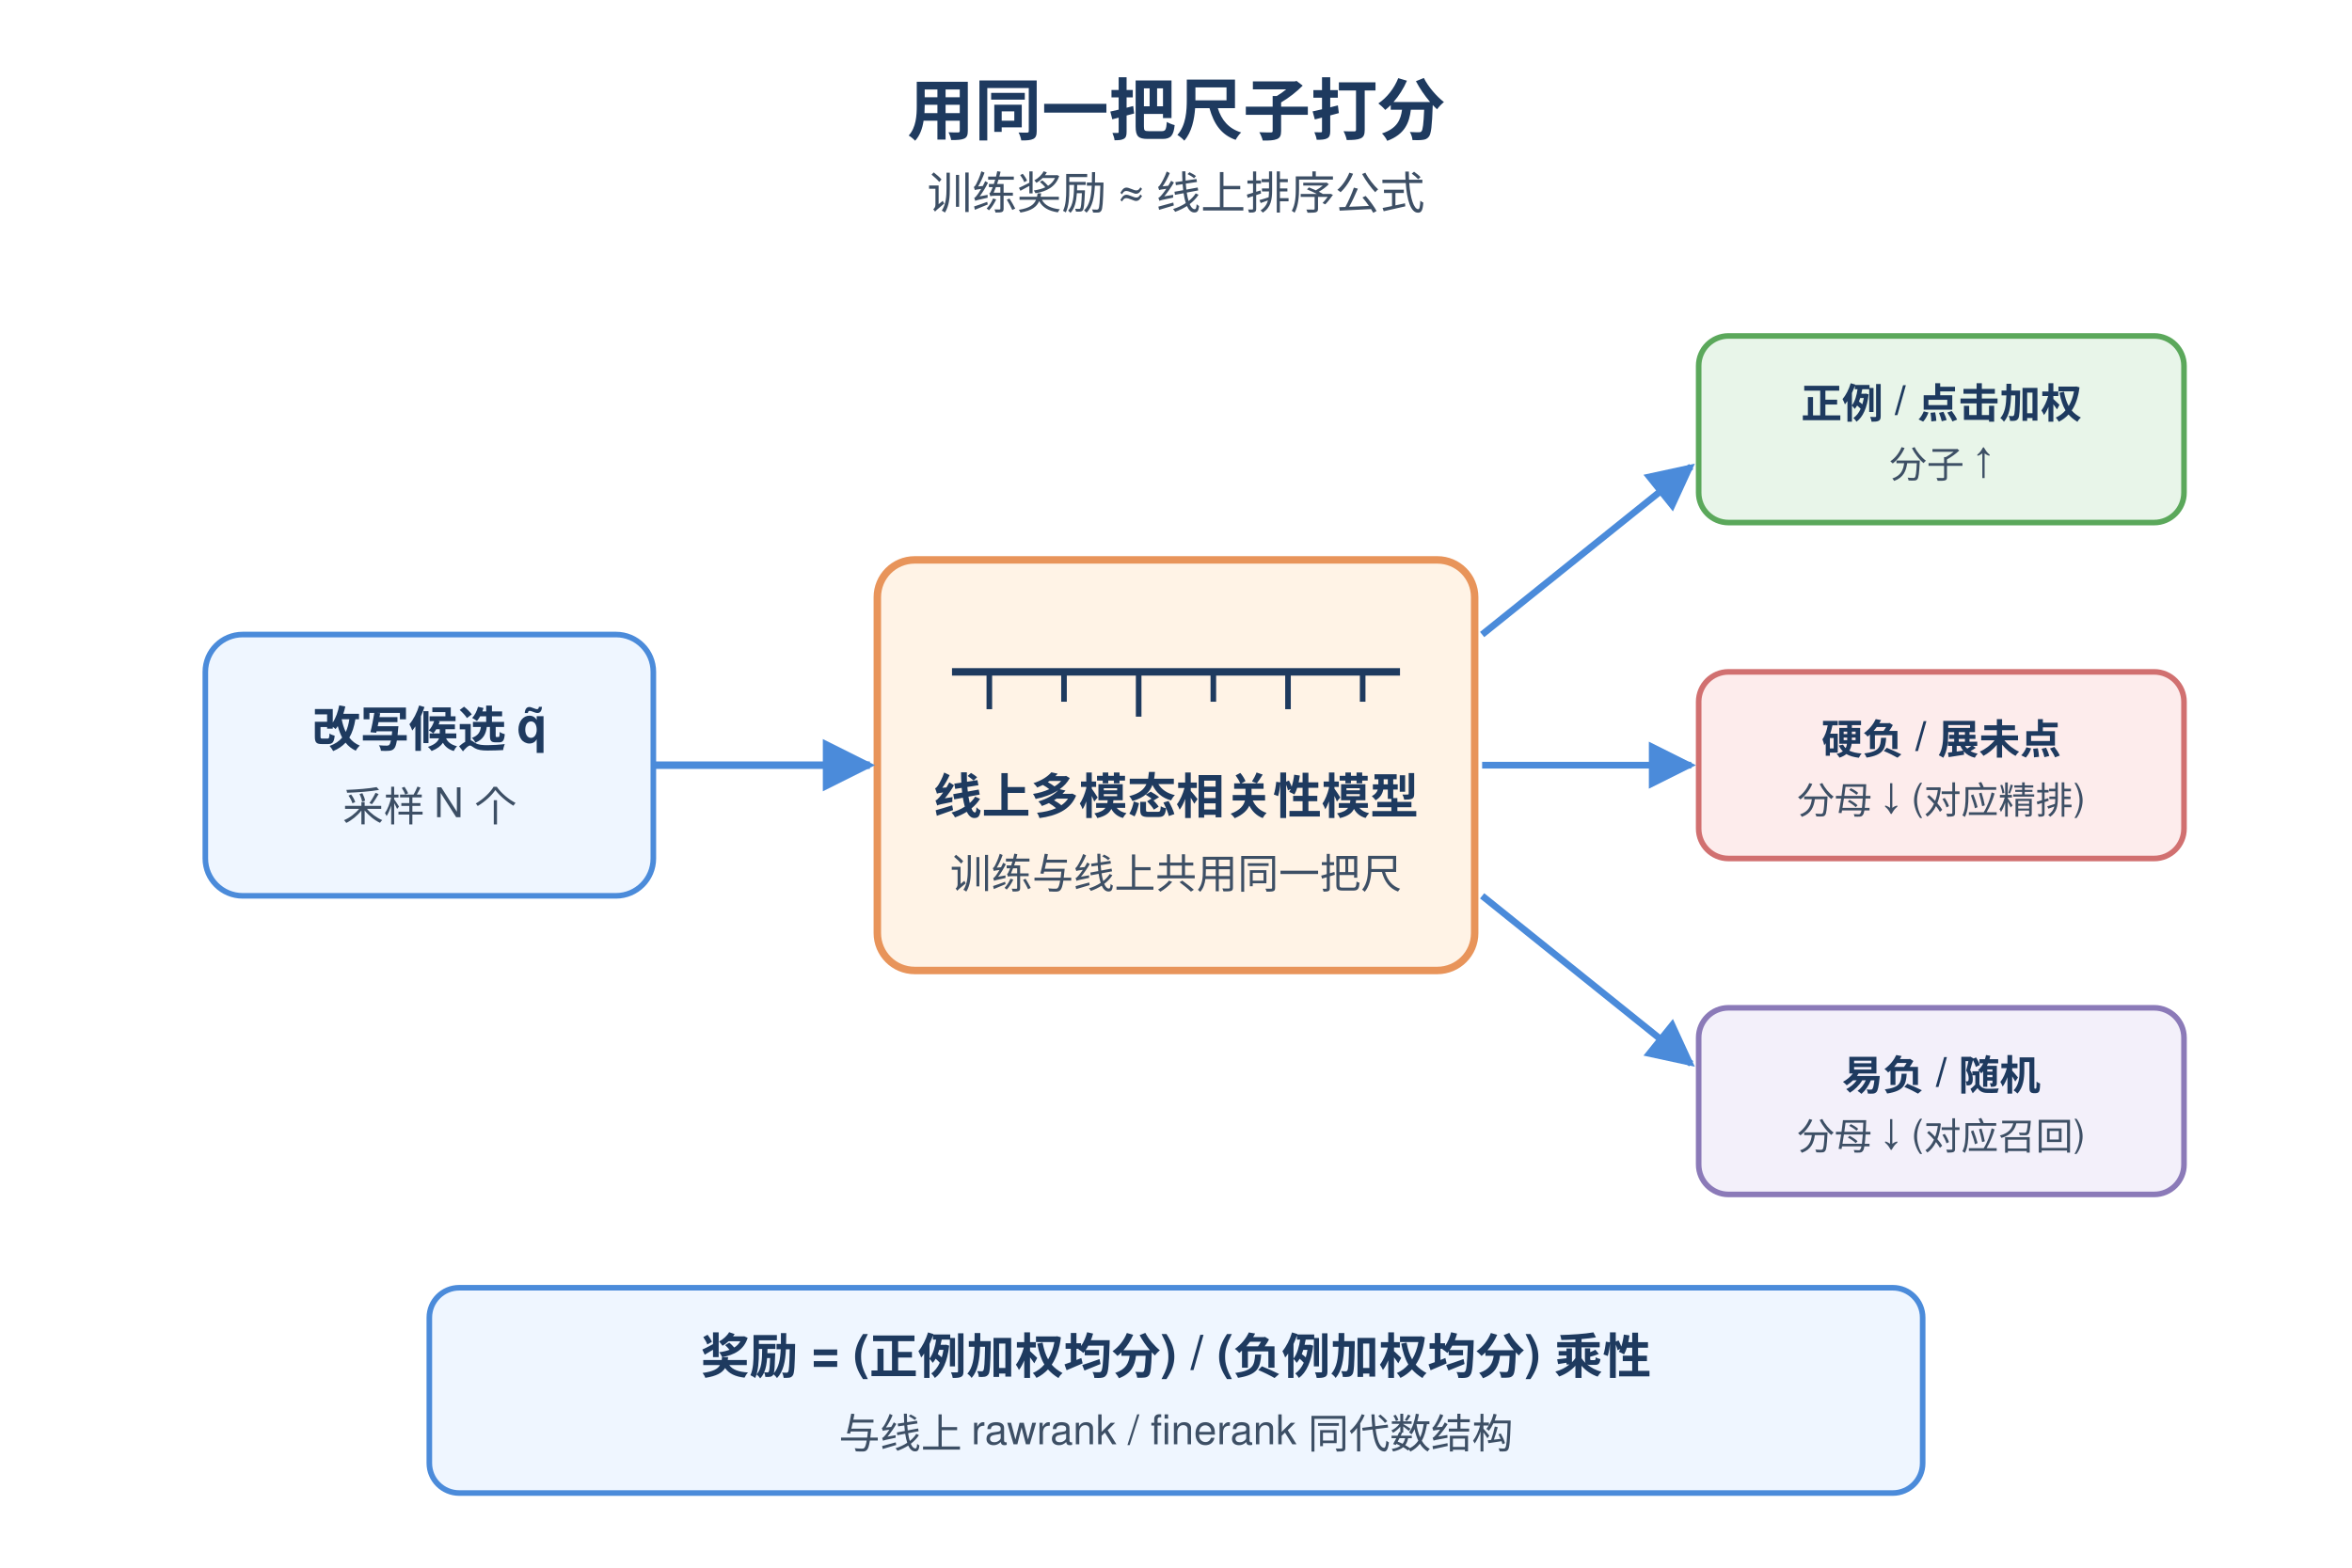
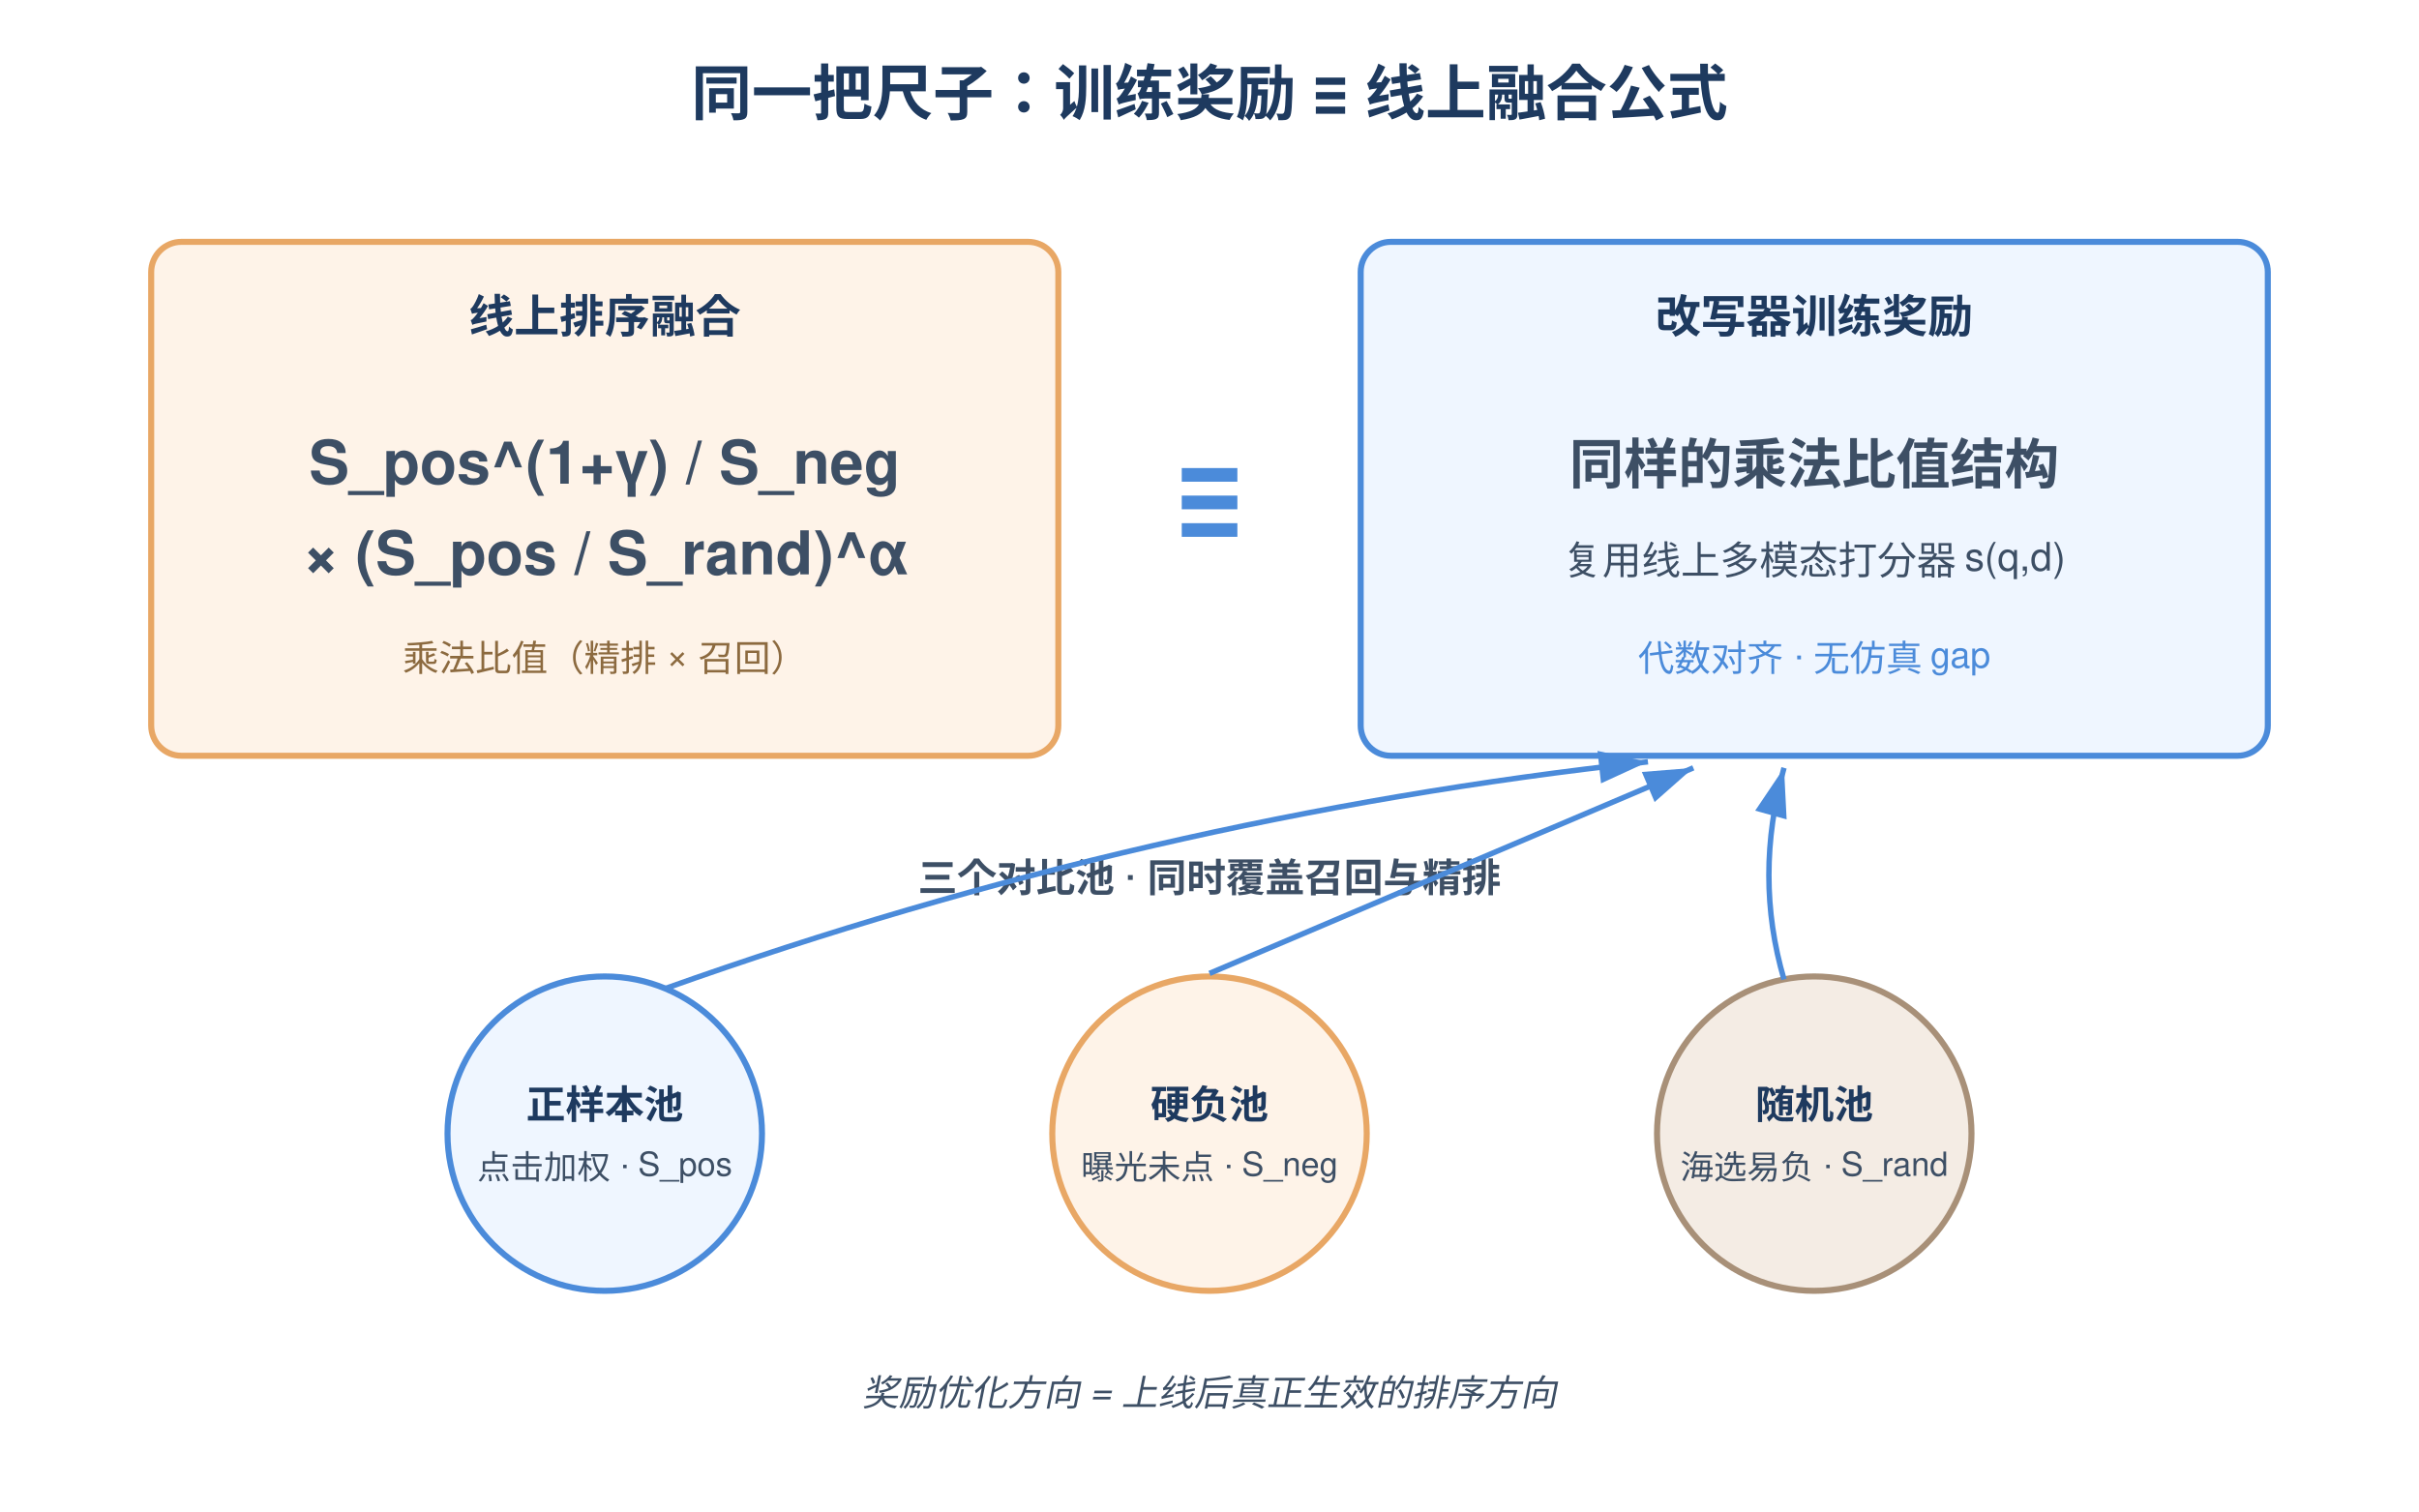
- <svg xmlns="http://www.w3.org/2000/svg" height="960" width="1440" viewBox="0 0 600 420" font-family="-apple-system, Helvetica, Arial, sans-serif">
+ <svg xmlns="http://www.w3.org/2000/svg" height="600" width="960" viewBox="0 0 800 500" font-family="Helvetica, Arial, sans-serif">
  <defs>
-     <marker id="ar" viewBox="0 0 10 10" refX="9" refY="5" markerWidth="7" markerHeight="7" orient="auto">
-       <path d="M0,0 L10,5 L0,10 z" fill="#4B8BDA" />
+     <marker id="ar" markerWidth="10" markerHeight="10" refX="9" refY="3" orient="auto">
+       <path d="M0,0 L9,3 L0,6 z" fill="#4B8BDA" />
    </marker>
  </defs>
-   <text x="300" y="36" text-anchor="middle" font-size="18" font-weight="700" fill="#1E3A5F">用同一把尺子打分</text>
-   <text x="300" y="56" text-anchor="middle" font-size="12" fill="#3D4F65">训练奖励 ≈ 线上排序公式</text>
-   <rect x="40" y="170" width="120" height="70" rx="10" fill="#EFF6FF" stroke="#4B8BDA" stroke-width="1.5" />
-   <text x="100" y="200" text-anchor="middle" font-size="13" font-weight="600" fill="#1E3A5F">改写候选 q̃</text>
-   <text x="100" y="220" text-anchor="middle" font-size="11" fill="#3D4F65">采样 N 个</text>
-   <rect x="220" y="150" width="160" height="110" rx="10" fill="#FFF3E6" stroke="#E8945A" stroke-width="2" />
-   <line x1="240" y1="180" x2="360" y2="180" stroke="#1E3A5F" stroke-width="2" />
-   <line x1="250" y1="180" x2="250" y2="190" stroke="#1E3A5F" stroke-width="1.5" />
-   <line x1="270" y1="180" x2="270" y2="188" stroke="#1E3A5F" stroke-width="1.5" />
-   <line x1="290" y1="180" x2="290" y2="192" stroke="#1E3A5F" stroke-width="1.5" />
-   <line x1="310" y1="180" x2="310" y2="188" stroke="#1E3A5F" stroke-width="1.5" />
-   <line x1="330" y1="180" x2="330" y2="190" stroke="#1E3A5F" stroke-width="1.5" />
-   <line x1="350" y1="180" x2="350" y2="188" stroke="#1E3A5F" stroke-width="1.5" />
-   <text x="300" y="218" text-anchor="middle" font-size="13" font-weight="700" fill="#1E3A5F">线上多模态相关性模型</text>
-   <text x="300" y="238" text-anchor="middle" font-size="11" fill="#3D4F65">训练与线上共用同一把尺</text>
-   <rect x="440" y="90" width="130" height="50" rx="8" fill="#E8F5E9" stroke="#5BA85B" stroke-width="1.5" />
-   <text x="505" y="112" text-anchor="middle" font-size="11" font-weight="600" fill="#1E3A5F">正例 / 点击加权</text>
-   <text x="505" y="128" text-anchor="middle" font-size="10" fill="#3D4F65">分子 ↑</text>
-   <rect x="440" y="180" width="130" height="50" rx="8" fill="#FDECEC" stroke="#D17070" stroke-width="1.5" />
-   <text x="505" y="202" text-anchor="middle" font-size="11" font-weight="600" fill="#1E3A5F">硬负 / 展未点</text>
-   <text x="505" y="218" text-anchor="middle" font-size="10" fill="#3D4F65">分母 ↓ (对应精排)</text>
-   <rect x="440" y="270" width="130" height="50" rx="8" fill="#F3F0FA" stroke="#8B7AB8" stroke-width="1.5" />
-   <text x="505" y="292" text-anchor="middle" font-size="11" font-weight="600" fill="#1E3A5F">易负 / 随机</text>
-   <text x="505" y="308" text-anchor="middle" font-size="10" fill="#3D4F65">分母 ↓ (对应召回)</text>
-   <line x1="160" y1="205" x2="218" y2="205" stroke="#4B8BDA" stroke-width="2" marker-end="url(#ar)" />
-   <line x1="382" y1="170" x2="438" y2="125" stroke="#4B8BDA" stroke-width="1.8" marker-end="url(#ar)" />
-   <line x1="382" y1="205" x2="438" y2="205" stroke="#4B8BDA" stroke-width="1.8" marker-end="url(#ar)" />
-   <line x1="382" y1="240" x2="438" y2="285" stroke="#4B8BDA" stroke-width="1.8" marker-end="url(#ar)" />
-   <rect x="100" y="345" width="400" height="55" rx="8" fill="#EFF6FF" stroke="#4B8BDA" stroke-width="1.5" />
-   <text x="300" y="368" text-anchor="middle" font-size="13" font-weight="700" fill="#1E3A5F">奖励 = (正例加权均分) / (负例加权均分)  乘性</text>
-   <text x="300" y="388" text-anchor="middle" font-size="11" fill="#3D4F65">与线上 rawrank / finerank 同代数结构</text>
+   <text x="400" y="38" text-anchor="middle" font-size="20" font-weight="700" fill="#1E3A5F">同一把尺子：训练奖励 ≡ 线上融合公式</text>
+   <rect x="50" y="80" width="300" height="170" rx="10" fill="#FEF3E8" stroke="#E8A765" stroke-width="2" />
+   <text x="200" y="110" text-anchor="middle" font-size="15" font-weight="700" fill="#1E3A5F">线上排序融合</text>
+   <text x="200" y="160" text-anchor="middle" font-size="20" font-weight="700" fill="#3D4F65">S_pos^(1+γ) / S_neg</text>
+   <text x="200" y="190" text-anchor="middle" font-size="20" font-weight="700" fill="#3D4F65">× (S_pos / S_rand)^α</text>
+   <text x="200" y="222" text-anchor="middle" font-size="12" fill="#8C6A3F">乘法比值（精排 × 召回）</text>
+   <rect x="450" y="80" width="300" height="170" rx="10" fill="#EFF6FF" stroke="#4B8BDA" stroke-width="2" />
+   <text x="600" y="110" text-anchor="middle" font-size="15" font-weight="700" fill="#1E3A5F">改写器训练奖励</text>
+   <text x="600" y="160" text-anchor="middle" font-size="18" font-weight="700" fill="#3D4F65">同样的乘法比值结构</text>
+   <text x="600" y="190" text-anchor="middle" font-size="13" fill="#3D4F65">复用线上多模态打分器 s(q,d)</text>
+   <text x="600" y="222" text-anchor="middle" font-size="12" fill="#4B8BDA">代数对齐 · 无仿真 gap</text>
+   <text x="400" y="175" text-anchor="middle" font-size="38" font-weight="700" fill="#4B8BDA">≡</text>
+   <text x="400" y="295" text-anchor="middle" font-size="13" font-weight="700" fill="#3D4F65">三个对比池 · 同时覆盖召回与精排</text>
+   <circle cx="200" cy="375" r="52" fill="#EFF6FF" stroke="#4B8BDA" stroke-width="2" />
+   <text x="200" y="370" text-anchor="middle" font-size="13" font-weight="700" fill="#1E3A5F">正样本池</text>
+   <text x="200" y="390" text-anchor="middle" font-size="11" fill="#3D4F65">点击加权 · S_pos</text>
+   <circle cx="400" cy="375" r="52" fill="#FEF3E8" stroke="#E8A765" stroke-width="2" />
+   <text x="400" y="370" text-anchor="middle" font-size="13" font-weight="700" fill="#1E3A5F">硬负池</text>
+   <text x="400" y="390" text-anchor="middle" font-size="11" fill="#3D4F65">曝光未点 · S_neg</text>
+   <circle cx="600" cy="375" r="52" fill="#F4ECE4" stroke="#A89078" stroke-width="2" />
+   <text x="600" y="370" text-anchor="middle" font-size="13" font-weight="700" fill="#1E3A5F">随机池</text>
+   <text x="600" y="390" text-anchor="middle" font-size="11" fill="#3D4F65">海选易负 · S_rand</text>
+   <path d="M 220 327 Q 380 270 545 252" fill="none" stroke="#4B8BDA" stroke-width="1.8" marker-end="url(#ar)" />
+   <path d="M 400 322 L 560 254" fill="none" stroke="#4B8BDA" stroke-width="1.8" marker-end="url(#ar)" />
+   <path d="M 590 324 Q 580 290 590 254" fill="none" stroke="#4B8BDA" stroke-width="1.8" marker-end="url(#ar)" />
+   <text x="400" y="465" text-anchor="middle" font-size="12" fill="#3D4F65" font-style="italic">奖励优化方向 = 上线后真正生效的排序方向</text>
</svg>
